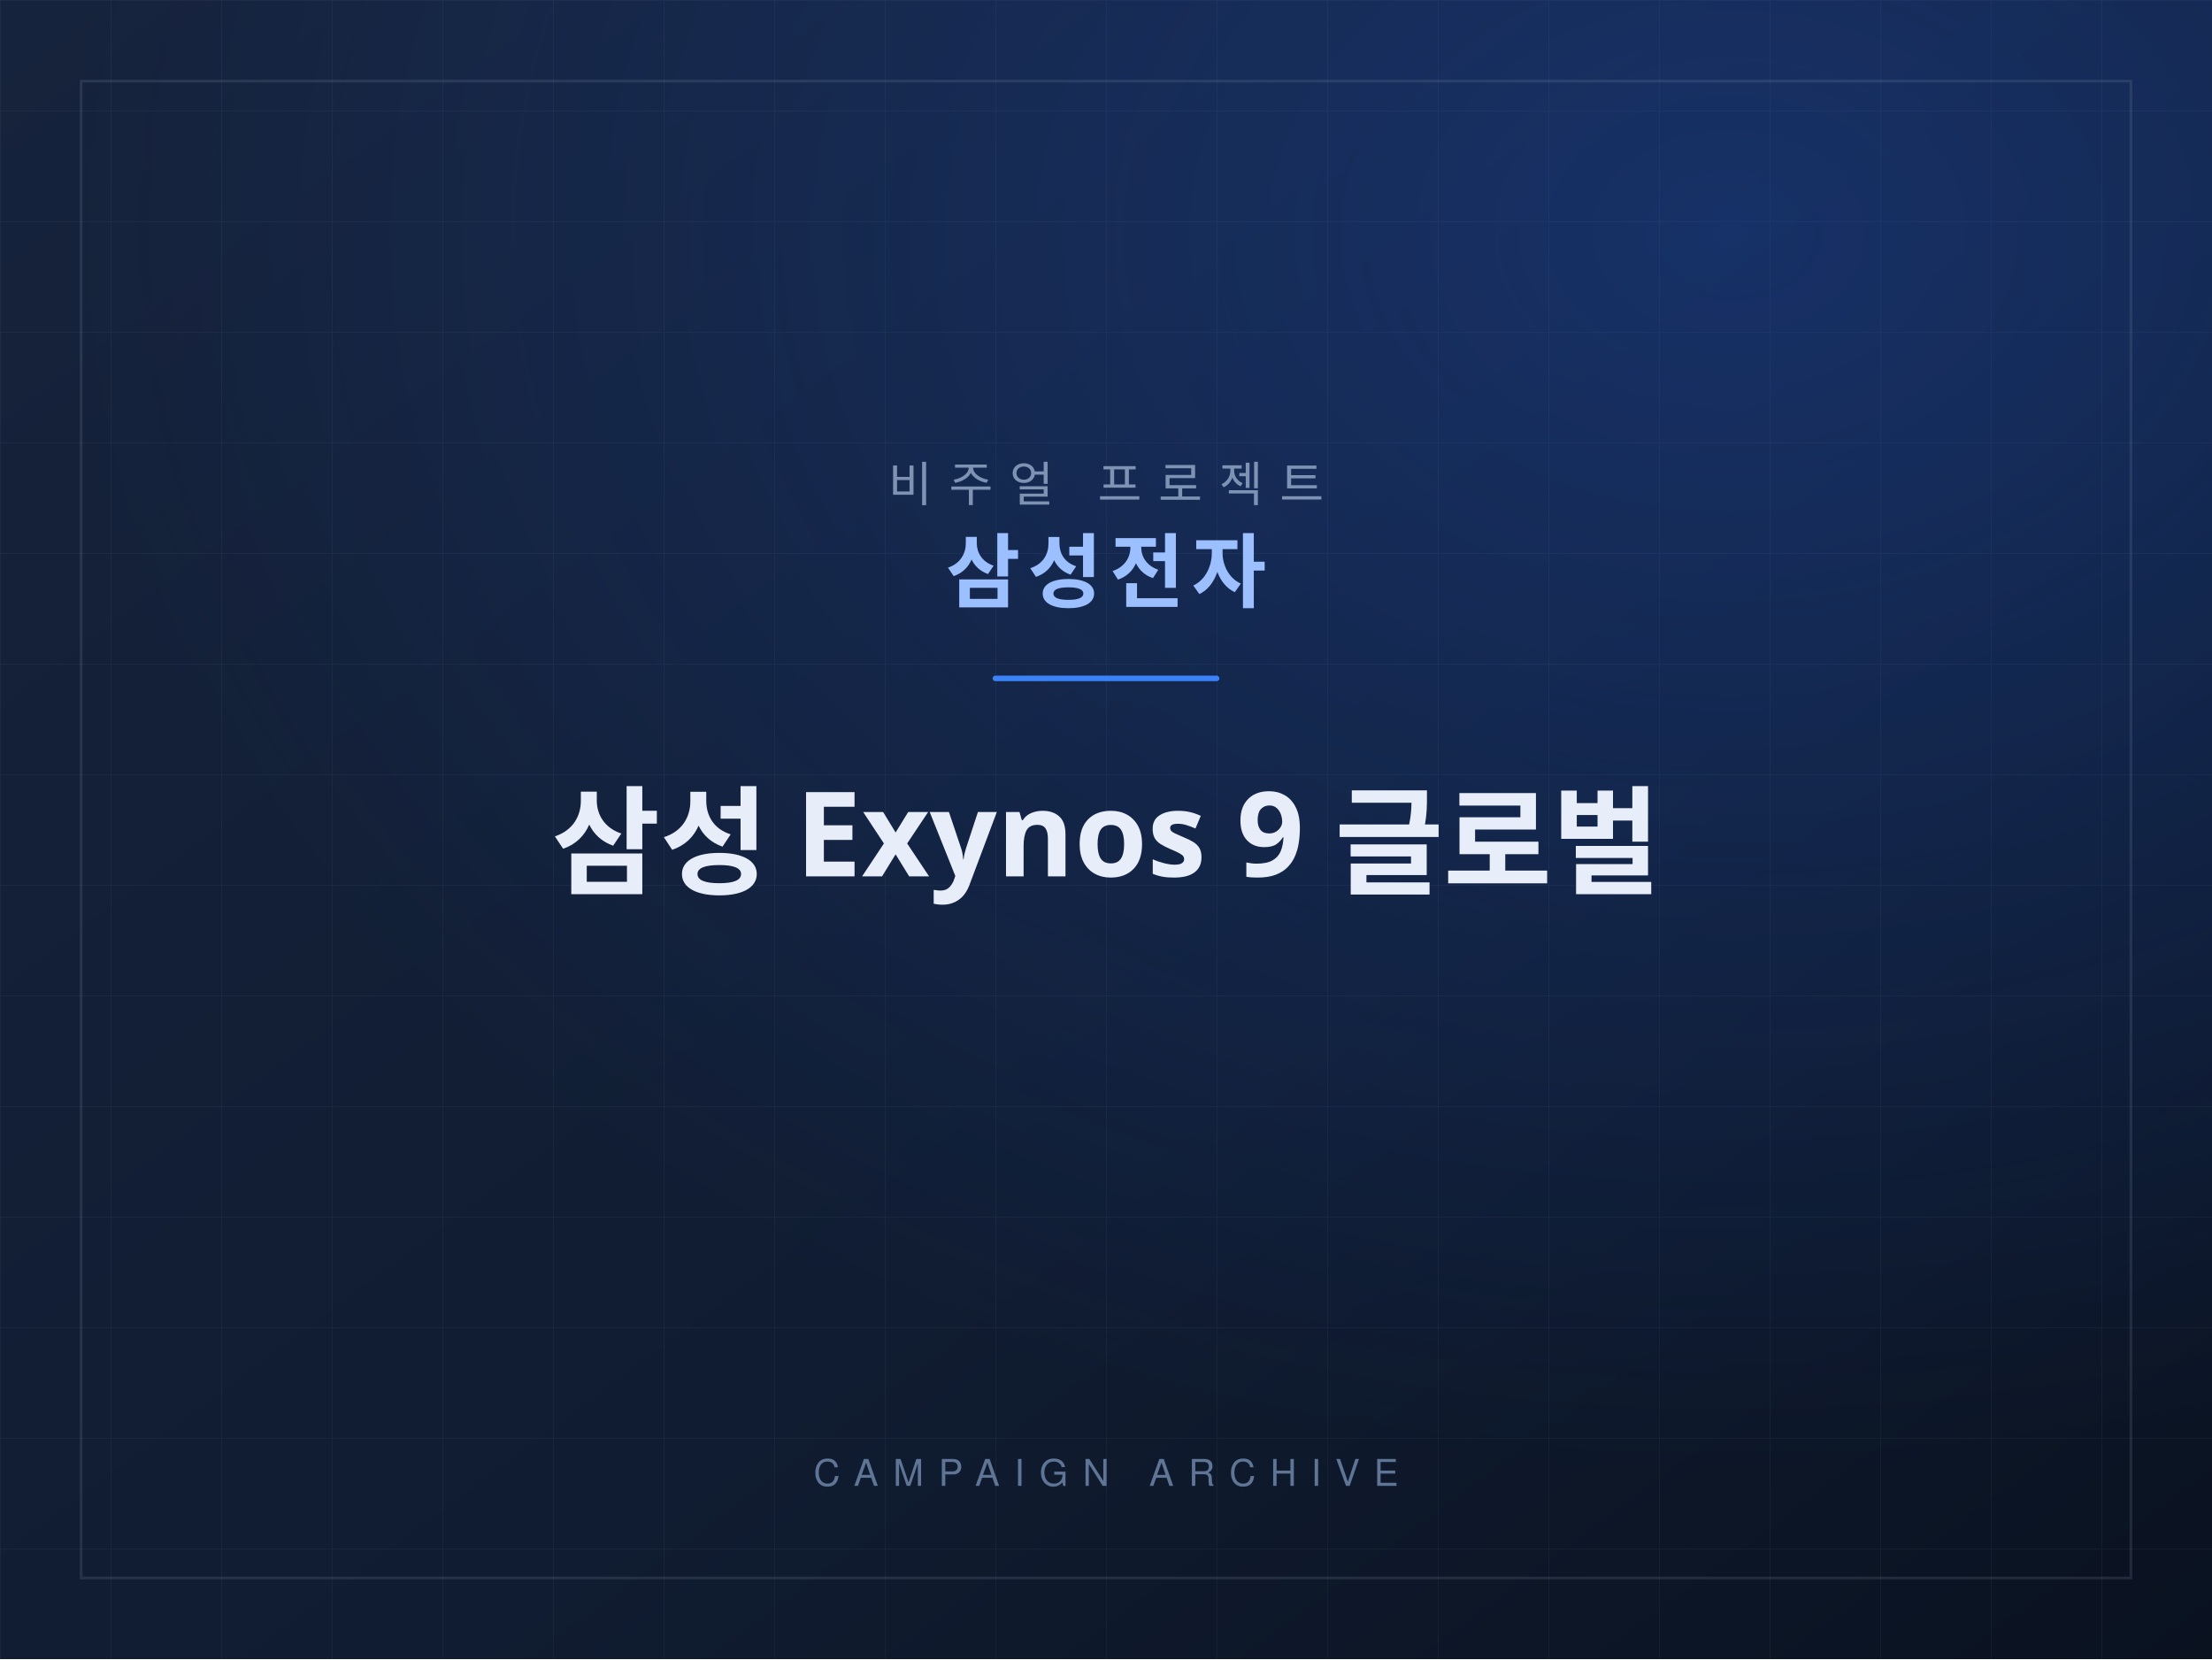
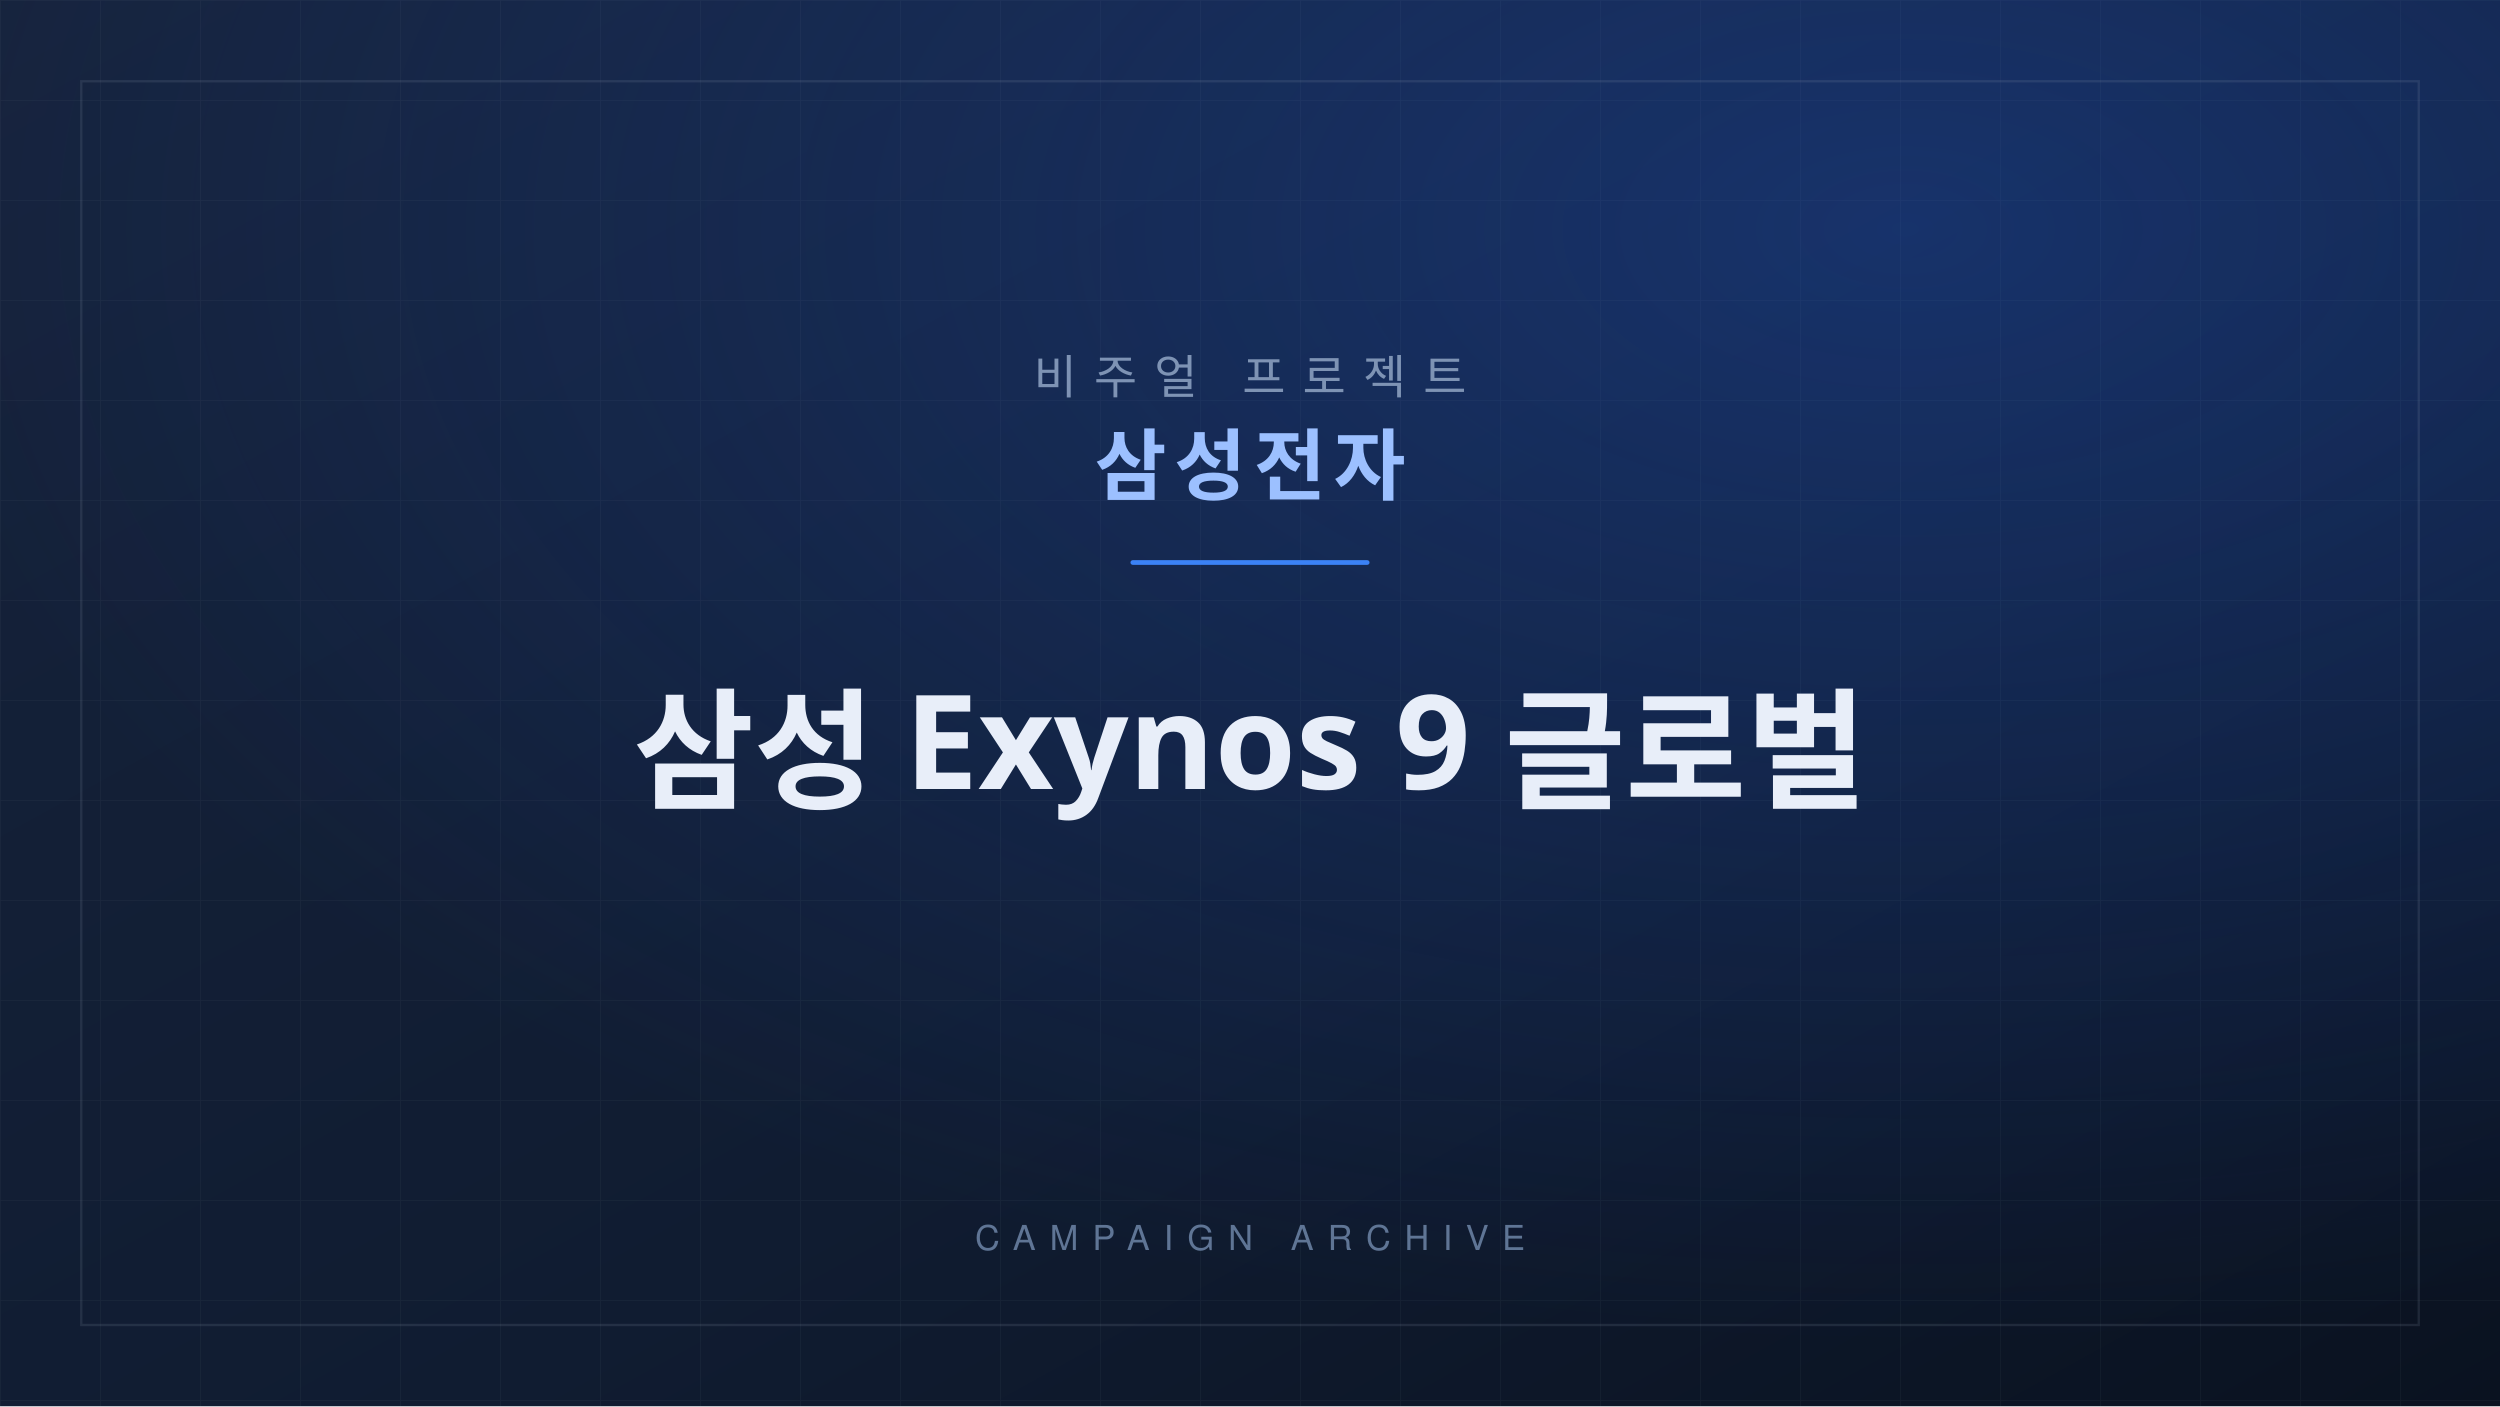
- <svg xmlns="http://www.w3.org/2000/svg" viewBox="0 0 1200 900" width="1200" height="900" role="img" aria-label="삼성 Exynos 9 글로벌 — 삼성전자">
+ <svg xmlns="http://www.w3.org/2000/svg" viewBox="0 0 1600 900" width="1600" height="900" role="img" aria-label="삼성 Exynos 9 글로벌 — 삼성전자">
  <defs>
    <linearGradient id="g" x1="0" y1="0" x2="1" y2="1">
      <stop offset="0" stop-color="#16233C" />
      <stop offset="0.6" stop-color="#101C31" />
      <stop offset="1" stop-color="#0A1220" />
    </linearGradient>
-     <radialGradient id="a" cx="0.78" cy="0.14" r="0.75">
-       <stop offset="0" stop-color="#2563EB" stop-opacity="0.28" />
+     <radialGradient id="a" cx="0.76" cy="0.16" r="0.8">
+       <stop offset="0" stop-color="#2563EB" stop-opacity="0.30" />
      <stop offset="1" stop-color="#2563EB" stop-opacity="0" />
    </radialGradient>
-     <pattern id="grid" width="60" height="60" patternUnits="userSpaceOnUse">
-       <path d="M60 0H0V60" fill="none" stroke="#94A3B8" stroke-opacity="0.07" stroke-width="1" />
+     <pattern id="grid" width="64" height="64" patternUnits="userSpaceOnUse">
+       <path d="M64 0H0V64" fill="none" stroke="#94A3B8" stroke-opacity="0.07" stroke-width="1" />
    </pattern>
  </defs>
-   <rect width="1200" height="900" fill="url(#g)" />
-   <rect width="1200" height="900" fill="url(#grid)" />
-   <rect width="1200" height="900" fill="url(#a)" />
-   <rect x="44" y="44" width="1112" height="812" fill="none" stroke="#94A3B8" stroke-opacity="0.16" stroke-width="1.5" />
-   <text x="600" y="272" text-anchor="middle" font-family="Helvetica,Arial,'Apple SD Gothic Neo',sans-serif" font-size="26" letter-spacing="9" fill="#7E93B4">비주얼 프로젝트</text>
-   <text x="600" y="326" text-anchor="middle" font-family="Helvetica,Arial,'Apple SD Gothic Neo','Noto Sans KR',sans-serif" font-size="44" font-weight="600" letter-spacing="4" fill="#9CC0FF">삼성전자</text>
-   <line x1="540" y1="368" x2="660" y2="368" stroke="#3B82F6" stroke-width="3" stroke-linecap="round" />
-   <text x="600" y="480" text-anchor="middle" font-family="'Apple SD Gothic Neo','Noto Sans KR','Malgun Gothic',Pretendard,sans-serif" font-size="64" font-weight="700" fill="#E8EEF9">삼성 Exynos 9 글로벌</text>
-   <text x="600" y="806" text-anchor="middle" font-family="Helvetica,Arial,sans-serif" font-size="20" letter-spacing="8" fill="#5F7595">CAMPAIGN ARCHIVE</text>
+   <rect width="1600" height="900" fill="url(#g)" />
+   <rect width="1600" height="900" fill="url(#grid)" />
+   <rect width="1600" height="900" fill="url(#a)" />
+   <rect x="52" y="52" width="1496" height="796" fill="none" stroke="#94A3B8" stroke-opacity="0.15" stroke-width="1.5" />
+   <text x="800" y="252" text-anchor="middle" font-family="Helvetica,Arial,'Apple SD Gothic Neo',sans-serif" font-size="30" letter-spacing="11" fill="#7E93B4">비주얼 프로젝트</text>
+   <text x="800" y="316" text-anchor="middle" font-family="Helvetica,Arial,'Apple SD Gothic Neo','Noto Sans KR',sans-serif" font-size="50" font-weight="600" letter-spacing="5" fill="#9CC0FF">삼성전자</text>
+   <line x1="725" y1="360" x2="875" y2="360" stroke="#3B82F6" stroke-width="3" stroke-linecap="round" />
+   <text x="800" y="511" text-anchor="middle" font-family="'Apple SD Gothic Neo','Noto Sans KR','Malgun Gothic',Pretendard,sans-serif" font-size="84" font-weight="700" fill="#E8EEF9">삼성 Exynos 9 글로벌</text>
+   <text x="800" y="800" text-anchor="middle" font-family="Helvetica,Arial,sans-serif" font-size="22" letter-spacing="9" fill="#5F7595">CAMPAIGN ARCHIVE</text>
</svg>
